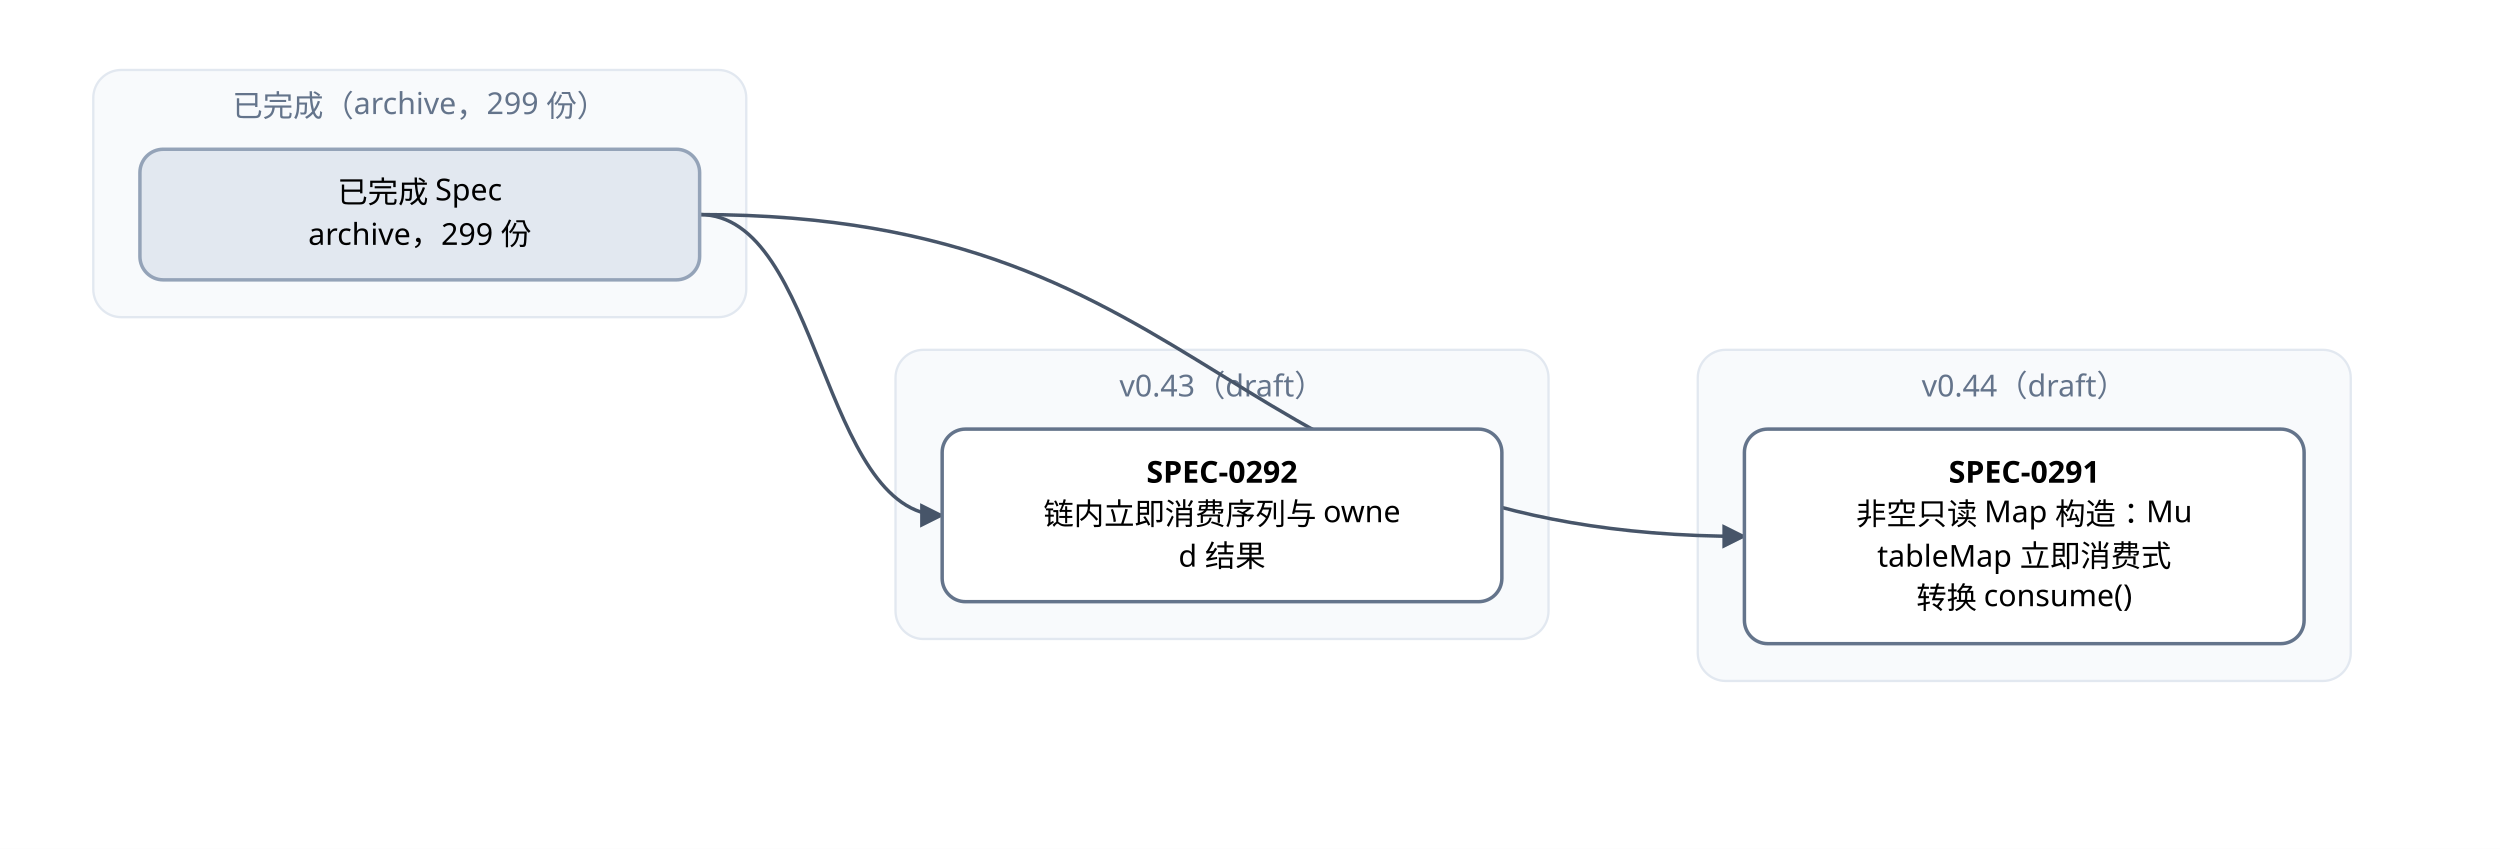
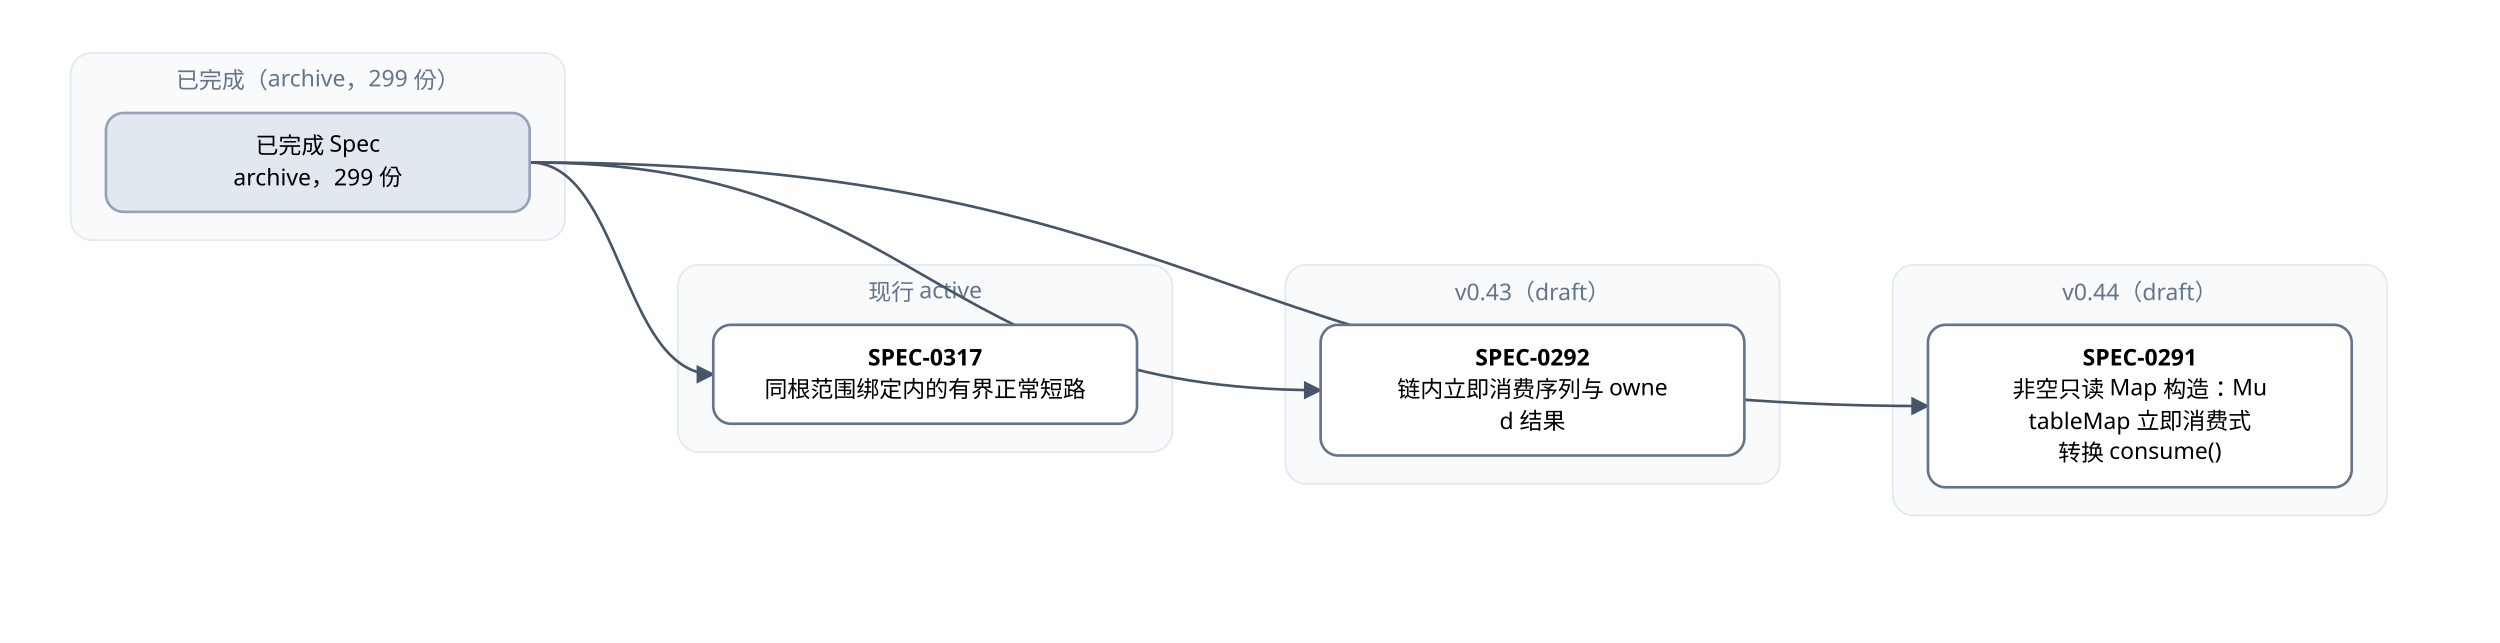
- <svg xmlns="http://www.w3.org/2000/svg" width="1072" height="364" viewBox="0 0 1072 364" font-family="PingFang SC, Microsoft YaHei, sans-serif">
+ <svg xmlns="http://www.w3.org/2000/svg" width="1416" height="364" viewBox="0 0 1416 364" font-family="PingFang SC, Microsoft YaHei, sans-serif">
  <defs>
    <marker id="arrow" viewBox="0 0 10 10" refX="9" refY="5" markerWidth="7" markerHeight="7" orient="auto-start-reverse">
      <path d="M0,0 L10,5 L0,10 z" fill="#475569" />
    </marker>
  </defs>
-   <rect width="1072" height="364" fill="#ffffff" />
+   <rect width="1416" height="364" fill="#ffffff" />
  <rect x="40" y="30" width="280" height="106" rx="12" fill="#f8fafc" stroke="#e2e8f0" />
  <text x="180" y="50" text-anchor="middle" font-size="13" fill="#64748b">已完成（archive，299 份）</text>
-   <rect x="384" y="150" width="280" height="124" rx="12" fill="#f8fafc" stroke="#e2e8f0" />
-   <text x="524" y="170" text-anchor="middle" font-size="13" fill="#64748b">v0.43（draft）</text>
-   <rect x="728" y="150" width="280" height="142" rx="12" fill="#f8fafc" stroke="#e2e8f0" />
-   <text x="868" y="170" text-anchor="middle" font-size="13" fill="#64748b">v0.44（draft）</text>
-   <path d="M 300 92 C 524 92, 524 230, 748 230" fill="none" stroke="#475569" stroke-width="1.5" marker-end="url(#arrow)" />
-   <path d="M 300 92 C 352 92, 352 221, 404 221" fill="none" stroke="#475569" stroke-width="1.5" marker-end="url(#arrow)" />
-   <rect x="748" y="184" width="240" height="92" rx="10" fill="#ffffff" stroke="#64748b" stroke-width="1.5" />
-   <text x="868" y="207" text-anchor="middle" font-size="13" font-weight="600">SPEC-0291</text>
-   <text x="868" y="225" text-anchor="middle" font-size="13">非空只读 Map 构造：Mu</text>
-   <text x="868" y="243" text-anchor="middle" font-size="13">tableMap 立即消费式</text>
-   <text x="868" y="261" text-anchor="middle" font-size="13">转换 consume()</text>
-   <rect x="404" y="184" width="240" height="74" rx="10" fill="#ffffff" stroke="#64748b" stroke-width="1.5" />
-   <text x="524" y="207" text-anchor="middle" font-size="13" font-weight="600">SPEC-0292</text>
-   <text x="524" y="225" text-anchor="middle" font-size="13">链内立即消费序列与 owne</text>
-   <text x="524" y="243" text-anchor="middle" font-size="13">d 结果</text>
+   <rect x="384" y="150" width="280" height="106" rx="12" fill="#f8fafc" stroke="#e2e8f0" />
+   <text x="524" y="170" text-anchor="middle" font-size="13" fill="#64748b">现行 active</text>
+   <rect x="728" y="150" width="280" height="124" rx="12" fill="#f8fafc" stroke="#e2e8f0" />
+   <text x="868" y="170" text-anchor="middle" font-size="13" fill="#64748b">v0.43（draft）</text>
+   <rect x="1072" y="150" width="280" height="142" rx="12" fill="#f8fafc" stroke="#e2e8f0" />
+   <text x="1212" y="170" text-anchor="middle" font-size="13" fill="#64748b">v0.44（draft）</text>
+   <path d="M 300 92 C 696 92, 696 230, 1092 230" fill="none" stroke="#475569" stroke-width="1.5" marker-end="url(#arrow)" />
+   <path d="M 300 92 C 524 92, 524 221, 748 221" fill="none" stroke="#475569" stroke-width="1.5" marker-end="url(#arrow)" />
+   <path d="M 300 92 C 352 92, 352 212, 404 212" fill="none" stroke="#475569" stroke-width="1.5" marker-end="url(#arrow)" />
+   <rect x="1092" y="184" width="240" height="92" rx="10" fill="#ffffff" stroke="#64748b" stroke-width="1.5" />
+   <text x="1212" y="207" text-anchor="middle" font-size="13" font-weight="600">SPEC-0291</text>
+   <text x="1212" y="225" text-anchor="middle" font-size="13">非空只读 Map 构造：Mu</text>
+   <text x="1212" y="243" text-anchor="middle" font-size="13">tableMap 立即消费式</text>
+   <text x="1212" y="261" text-anchor="middle" font-size="13">转换 consume()</text>
+   <rect x="748" y="184" width="240" height="74" rx="10" fill="#ffffff" stroke="#64748b" stroke-width="1.5" />
+   <text x="868" y="207" text-anchor="middle" font-size="13" font-weight="600">SPEC-0292</text>
+   <text x="868" y="225" text-anchor="middle" font-size="13">链内立即消费序列与 owne</text>
+   <text x="868" y="243" text-anchor="middle" font-size="13">d 结果</text>
+   <rect x="404" y="184" width="240" height="56" rx="10" fill="#ffffff" stroke="#64748b" stroke-width="1.5" />
+   <text x="524" y="207" text-anchor="middle" font-size="13" font-weight="600">SPEC-0317</text>
+   <text x="524" y="225" text-anchor="middle" font-size="13">同根范围绑定内的有界正常短路</text>
  <rect x="60" y="64" width="240" height="56" rx="10" fill="#e2e8f0" stroke="#94a3b8" stroke-width="1.5" />
  <text x="180" y="87" text-anchor="middle" font-size="13">已完成 Spec</text>
  <text x="180" y="105" text-anchor="middle" font-size="13">archive，299 份</text>
</svg>
